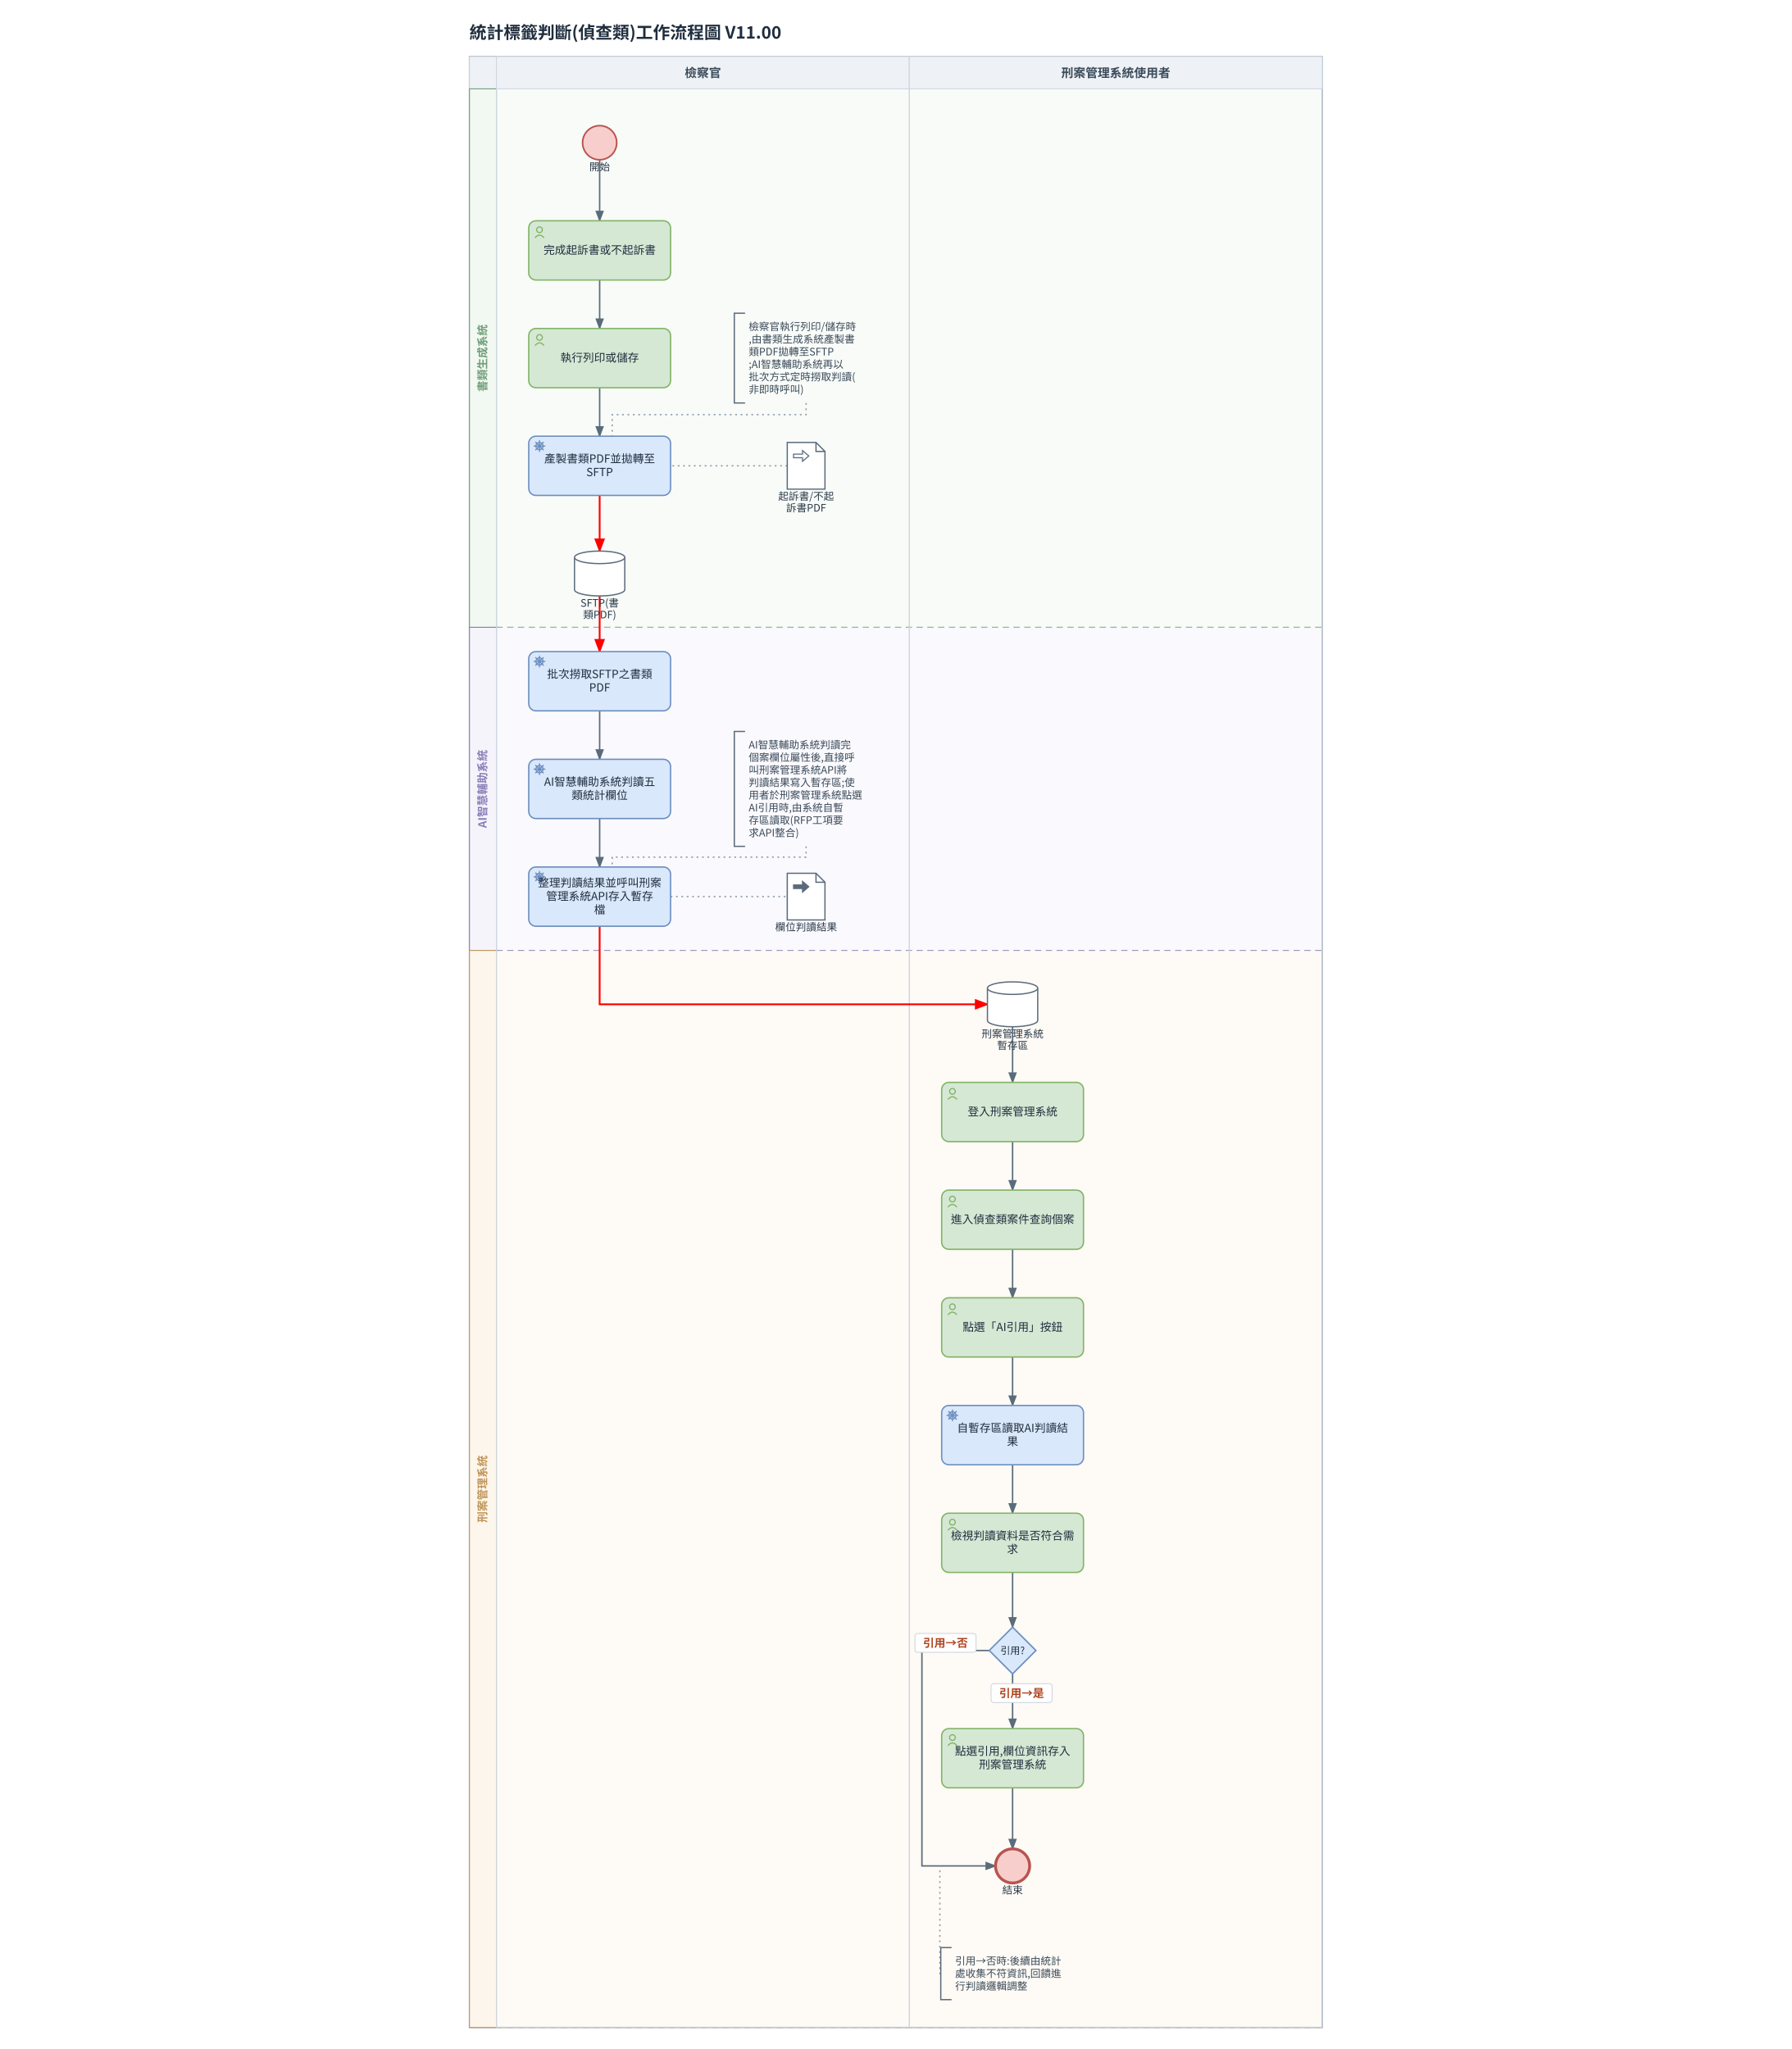
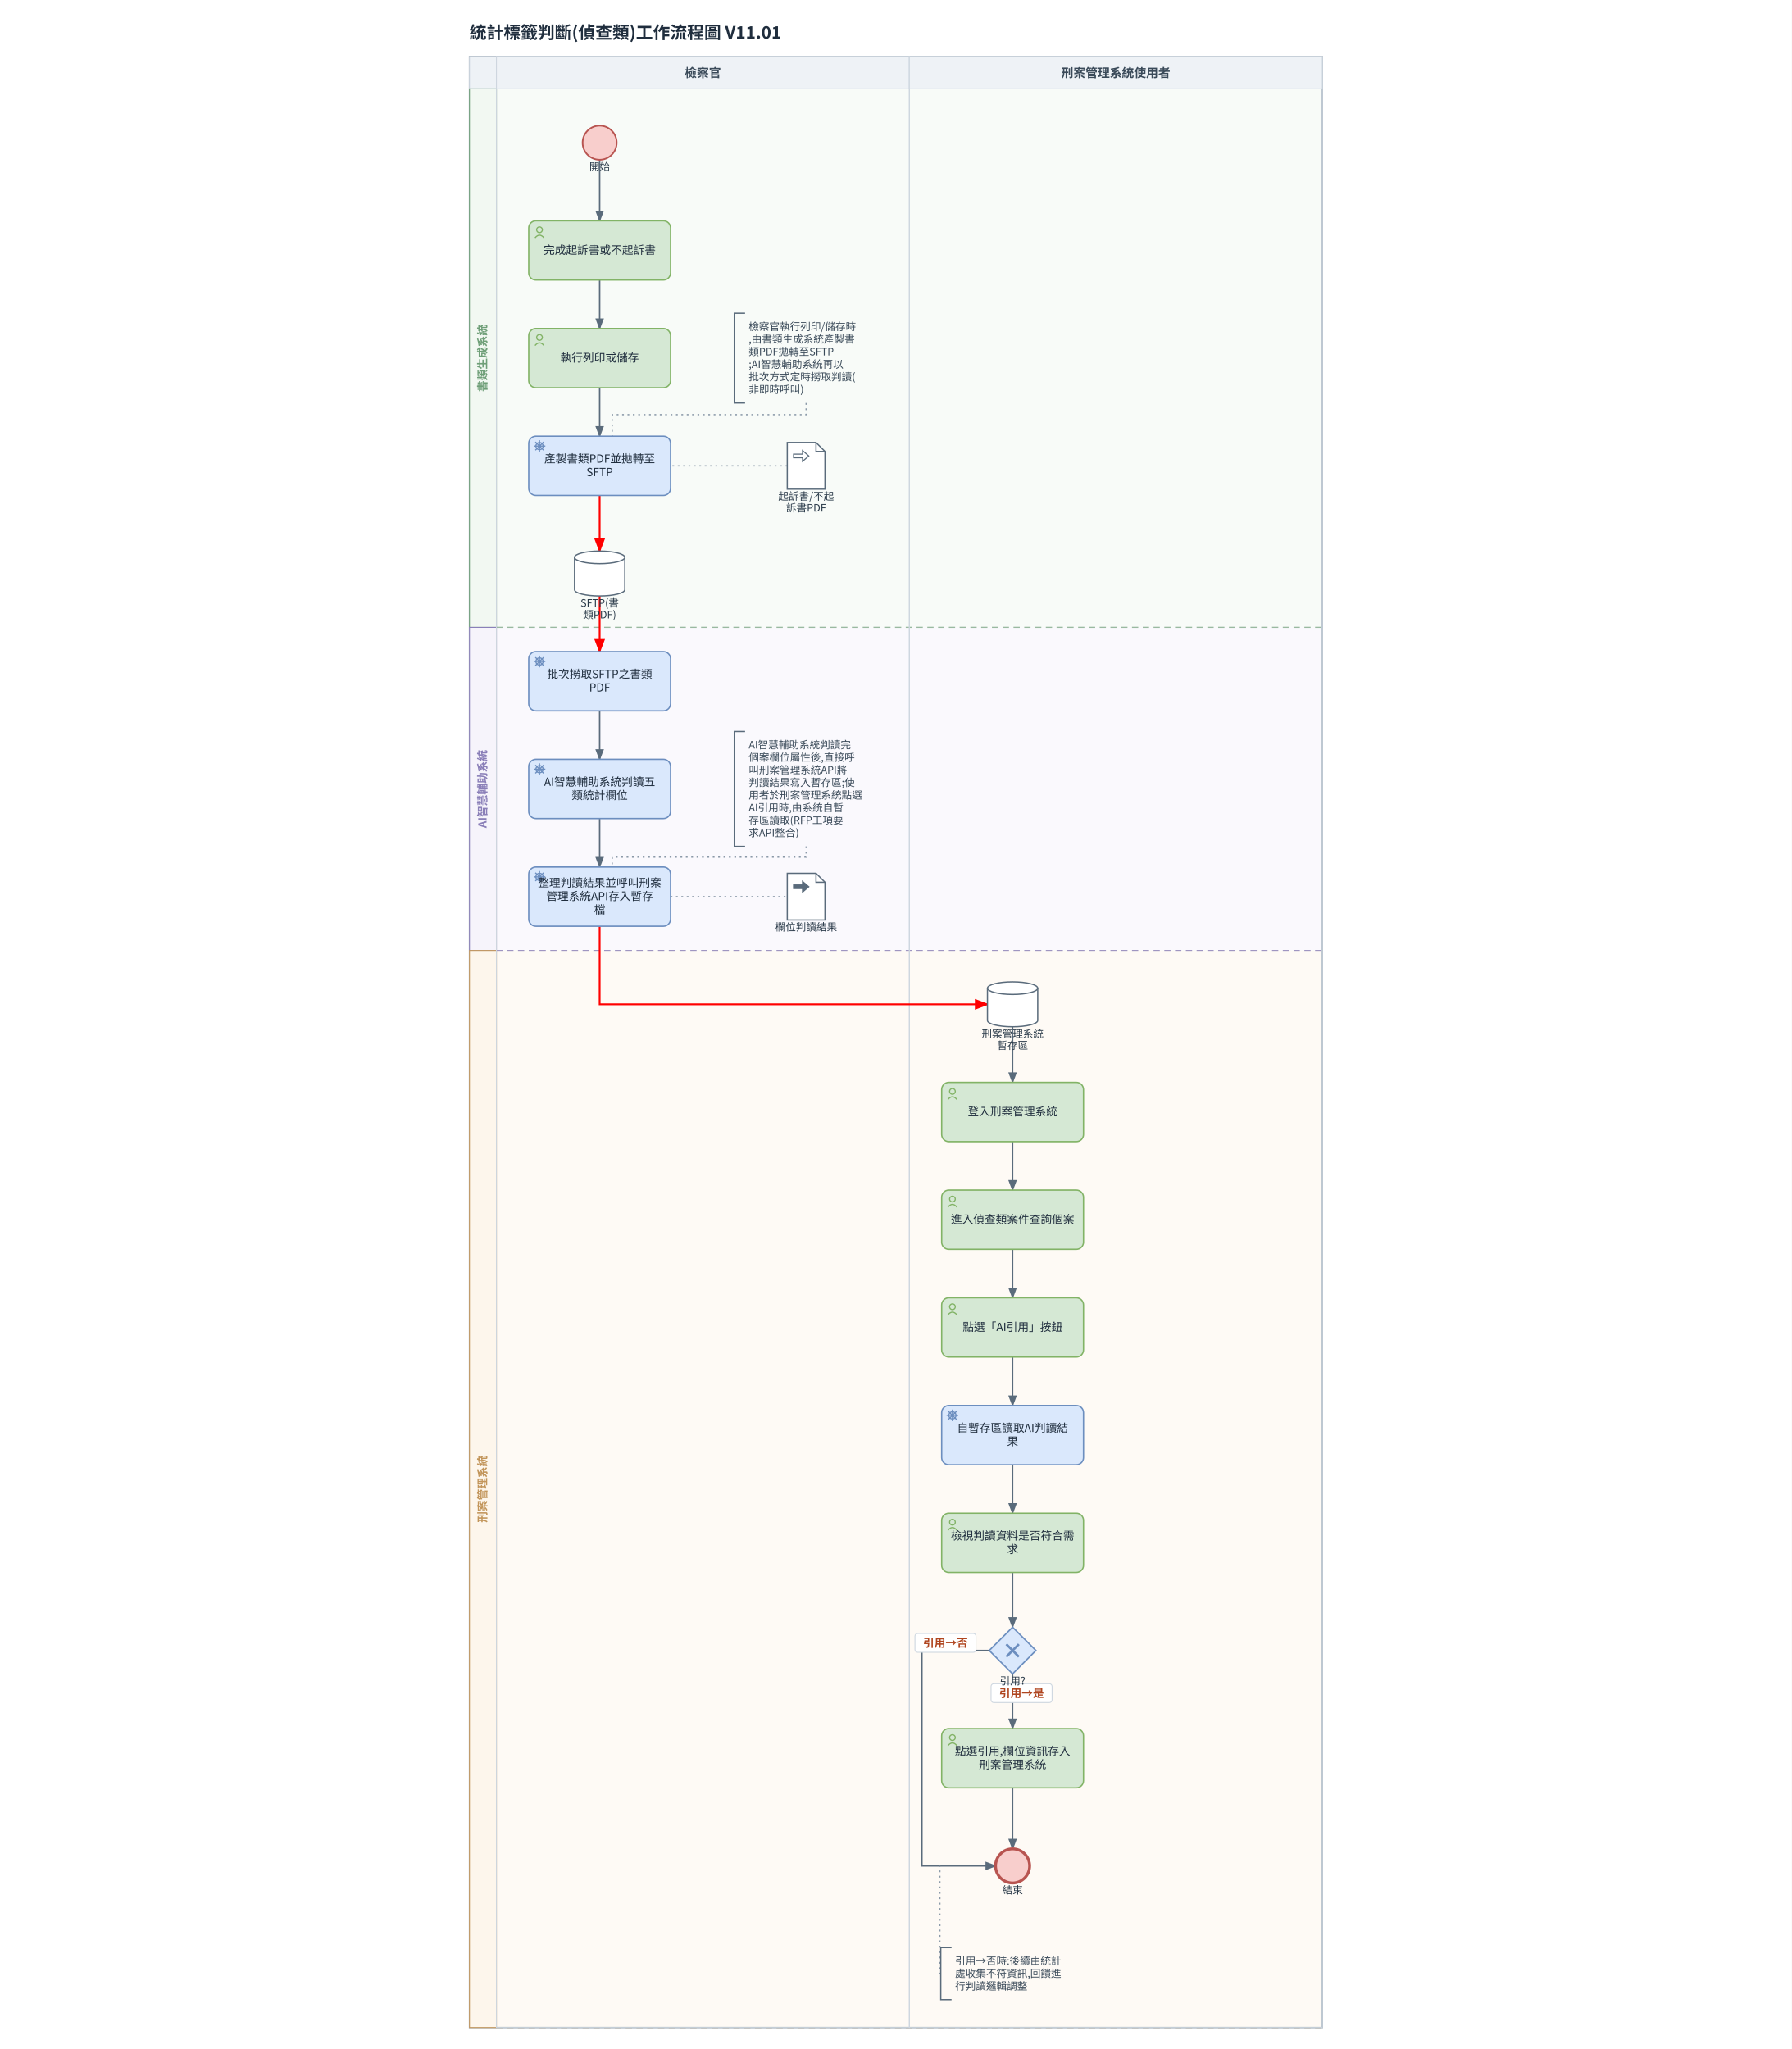
- <svg xmlns="http://www.w3.org/2000/svg" role="img" aria-label="統計標籤判斷(偵查類)工作流程圖 V11.00" viewBox="-383 7 1996 2283" data-pad="capped" font-family="Microsoft JhengHei, PingFang TC, Noto Sans CJK TC, sans-serif">
+ <svg xmlns="http://www.w3.org/2000/svg" role="img" aria-label="統計標籤判斷(偵查類)工作流程圖 V11.01" viewBox="-383 7 1996 2283" data-pad="capped" font-family="Microsoft JhengHei, PingFang TC, Noto Sans CJK TC, sans-serif">
  <rect x="-383" y="7" width="1996" height="2283" fill="#ffffff" />
-   <text x="140" y="50" font-size="19" font-weight="bold" fill="#1f2d3d">統計標籤判斷(偵查類)工作流程圖 V11.00</text>
+   <text x="140" y="50" font-size="19" font-weight="bold" fill="#1f2d3d">統計標籤判斷(偵查類)工作流程圖 V11.01</text>
  <defs>
    <marker id="arr" markerWidth="9" markerHeight="9" refX="7" refY="3" orient="auto" markerUnits="strokeWidth">
      <path d="M0,0 L8,3 L0,6 Z" fill="#5a6b7b" />
    </marker>
    <marker id="arrR" markerWidth="9" markerHeight="9" refX="7" refY="3" orient="auto" markerUnits="strokeWidth">
      <path d="M0,0 L8,3 L0,6 Z" fill="#FF0000" />
    </marker>
    <marker id="mfarr" markerWidth="11" markerHeight="11" refX="8" refY="4" orient="auto" markerUnits="strokeWidth">
      <path d="M0,0 L8,4 L0,8" fill="none" stroke="#6b7b8b" stroke-width="1.3" />
    </marker>
    <marker id="mfdot" markerWidth="10" markerHeight="10" refX="5" refY="5" orient="auto" markerUnits="strokeWidth">
      <circle cx="5" cy="5" r="3.2" fill="#fff" stroke="#6b7b8b" stroke-width="1.3" />
    </marker>
  </defs>
  <rect x="170" y="106" width="920" height="600" fill="#f2f8f2" fill-opacity="0.55" stroke="none" />
  <line x1="170" y1="706" x2="1090" y2="706" stroke="#6f9f78" stroke-width="1.2" stroke-dasharray="7 5" />
  <rect x="170" y="706" width="920" height="360" fill="#f6f4fb" fill-opacity="0.55" stroke="none" />
  <line x1="170" y1="1066" x2="1090" y2="1066" stroke="#8a7fb8" stroke-width="1.2" stroke-dasharray="7 5" />
  <rect x="170" y="1066" width="920" height="1200" fill="#fdf6ec" fill-opacity="0.55" stroke="none" />
  <line x1="170" y1="2266" x2="1090" y2="2266" stroke="#c2955a" stroke-width="1.2" stroke-dasharray="7 5" />
  <rect x="140" y="70" width="950" height="2196" fill="none" stroke="#9aa7b4" stroke-width="1.5" />
  <rect x="140" y="70" width="30" height="36" fill="#eef2f6" stroke="#cdd6df" />
  <rect x="140" y="106" width="30" height="600" fill="#f2f8f2" stroke="#6f9f78" stroke-width="1" />
  <text x="159.0" y="406.0" font-size="12.5" font-weight="bold" fill="#6f9f78" text-anchor="middle" transform="rotate(-90 159.0 406.0)">書類生成系統</text>
  <rect x="140" y="706" width="30" height="360" fill="#f6f4fb" stroke="#8a7fb8" stroke-width="1" />
  <text x="159.0" y="886.0" font-size="12.5" font-weight="bold" fill="#8a7fb8" text-anchor="middle" transform="rotate(-90 159.0 886.0)">AI智慧輔助系統</text>
  <rect x="140" y="1066" width="30" height="1200" fill="#fdf6ec" stroke="#c2955a" stroke-width="1" />
  <text x="159.0" y="1666.0" font-size="12.5" font-weight="bold" fill="#c2955a" text-anchor="middle" transform="rotate(-90 159.0 1666.0)">刑案管理系統</text>
  <rect x="170" y="70" width="460" height="2196" fill="none" stroke="#cdd6df" />
  <rect x="170" y="70" width="460" height="36" fill="#eef2f6" stroke="#cdd6df" />
  <text x="400.0" y="93" font-size="13.5" font-weight="bold" fill="#3a4a59" text-anchor="middle">檢察官</text>
  <rect x="630" y="70" width="460" height="2196" fill="none" stroke="#cdd6df" />
  <rect x="630" y="70" width="460" height="36" fill="#eef2f6" stroke="#cdd6df" />
  <text x="860.0" y="93" font-size="13.5" font-weight="bold" fill="#3a4a59" text-anchor="middle">刑案管理系統使用者</text>
  <path d="M285,185 L285,253" fill="none" stroke="#5a6b7b" stroke-width="1.6" marker-end="url(#arr)" />
  <path d="M285,319 L285,373" fill="none" stroke="#5a6b7b" stroke-width="1.6" marker-end="url(#arr)" />
  <path d="M285,439 L285,493" fill="none" stroke="#5a6b7b" stroke-width="1.6" marker-end="url(#arr)" />
  <path d="M285,559 L285,621" fill="none" stroke="#FF0000" stroke-width="2" marker-end="url(#arrR)" />
  <path d="M285,671 L285,733" fill="none" stroke="#FF0000" stroke-width="2" marker-end="url(#arrR)" />
  <path d="M285,799 L285,853" fill="none" stroke="#5a6b7b" stroke-width="1.6" marker-end="url(#arr)" />
  <path d="M285,919 L285,973" fill="none" stroke="#5a6b7b" stroke-width="1.6" marker-end="url(#arr)" />
  <path d="M285,1039 L285,1126 L717,1126" fill="none" stroke="#FF0000" stroke-width="2" marker-end="url(#arrR)" />
  <path d="M745,1151 L745,1213" fill="none" stroke="#5a6b7b" stroke-width="1.6" marker-end="url(#arr)" />
  <path d="M745,1279 L745,1333" fill="none" stroke="#5a6b7b" stroke-width="1.6" marker-end="url(#arr)" />
  <path d="M745,1399 L745,1453" fill="none" stroke="#5a6b7b" stroke-width="1.6" marker-end="url(#arr)" />
  <path d="M745,1519 L745,1573" fill="none" stroke="#5a6b7b" stroke-width="1.6" marker-end="url(#arr)" />
  <path d="M745,1639 L745,1693" fill="none" stroke="#5a6b7b" stroke-width="1.6" marker-end="url(#arr)" />
  <path d="M745,1759 L745,1820" fill="none" stroke="#5a6b7b" stroke-width="1.6" marker-end="url(#arr)" />
  <path d="M745,1872 L745,1933" fill="none" stroke="#5a6b7b" stroke-width="1.6" marker-end="url(#arr)" />
  <rect x="721.0" y="1883" width="68" height="21" fill="#fff" stroke="#cdd6df" rx="3" />
  <text x="755.0" y="1898" font-size="12.5" fill="#b0451f" text-anchor="middle" font-weight="bold">引用→是</text>
  <path d="M719,1846 L644,1846 L644,2086 L726,2086" fill="none" stroke="#5a6b7b" stroke-width="1.6" marker-end="url(#arr)" />
  <rect x="636.25" y="1827.0" width="68" height="21" fill="#fff" stroke="#cdd6df" rx="3" />
  <text x="670.25" y="1842.0" font-size="12.5" fill="#b0451f" text-anchor="middle" font-weight="bold">引用→否</text>
  <path d="M745,1999 L745,2067" fill="none" stroke="#5a6b7b" stroke-width="1.6" marker-end="url(#arr)" />
  <path d="M494,526 L364,526" fill="none" stroke="#8a99a8" stroke-width="1.4" stroke-dasharray="2,4" />
  <path d="M364,1006 L494,1006" fill="none" stroke="#8a99a8" stroke-width="1.4" stroke-dasharray="2,4" />
  <path d="M665,2206 L664,2206 L664,2086" fill="none" stroke="#8a99a8" stroke-width="1.4" stroke-dasharray="2,4" />
  <path d="M515,456 L515,469 L299,469 L299,493" fill="none" stroke="#8a99a8" stroke-width="1.4" stroke-dasharray="2,4" />
  <path d="M515,950 L515,962 L299,962 L299,973" fill="none" stroke="#8a99a8" stroke-width="1.4" stroke-dasharray="2,4" />
  <circle cx="285.0" cy="166.0" r="19.0" fill="#f8cecc" stroke="#b85450" stroke-width="1.8" />
  <text x="285.0" y="197" font-size="11.5" fill="#2a3a49" text-anchor="middle">開始</text>
  <rect x="206" y="253" width="158" height="66" rx="8" fill="#d5e8d4" stroke="#82b366" stroke-width="1.5" />
  <circle cx="218" cy="263" r="3.2" fill="none" stroke="#82b366" stroke-width="1.3" />
  <path d="M213,272 Q218,266 223,272" fill="none" stroke="#82b366" stroke-width="1.3" />
  <text x="285.0" y="290.0" font-size="12.5" fill="#1f2d3d" text-anchor="middle">完成起訴書或不起訴書</text>
  <rect x="206" y="373" width="158" height="66" rx="8" fill="#d5e8d4" stroke="#82b366" stroke-width="1.5" />
  <circle cx="218" cy="383" r="3.2" fill="none" stroke="#82b366" stroke-width="1.3" />
  <path d="M213,392 Q218,386 223,392" fill="none" stroke="#82b366" stroke-width="1.3" />
  <text x="285.0" y="410.0" font-size="12.5" fill="#1f2d3d" text-anchor="middle">執行列印或儲存</text>
  <rect x="206" y="493" width="158" height="66" rx="8" fill="#dae8fc" stroke="#6c8ebf" stroke-width="1.5" />
  <circle cx="218" cy="504" r="4" fill="none" stroke="#6c8ebf" stroke-width="1.3" />
  <path d="M218,504 l6.5,0.0 M218,504 l-6.5,0.0 M218,504 l0.0,6.5 M218,504 l0.0,-6.5 M218,504 l4.595,4.595 M218,504 l-4.595,4.595 M218,504 l4.595,-4.595 M218,504 l-4.595,-4.595 " stroke="#6c8ebf" stroke-width="1.3" fill="none" />
  <text x="285.0" y="522.5" font-size="12.5" fill="#1f2d3d" text-anchor="middle">產製書類PDF並拋轉至</text>
  <text x="285.0" y="537.5" font-size="12.5" fill="#1f2d3d" text-anchor="middle">SFTP</text>
  <path d="M257,628 L257,664 A28.0,7 0 0 0 313,664 L313,628" fill="#ffffff" stroke="#5a6b7b" stroke-width="1.4" />
  <ellipse cx="285.0" cy="628" rx="28.0" ry="7" fill="#ffffff" stroke="#5a6b7b" stroke-width="1.4" />
  <text x="285.0" y="683" font-size="11.5" fill="#2a3a49" text-anchor="middle">SFTP(書</text>
  <text x="285.0" y="696" font-size="11.5" fill="#2a3a49" text-anchor="middle">類PDF)</text>
  <rect x="206" y="733" width="158" height="66" rx="8" fill="#dae8fc" stroke="#6c8ebf" stroke-width="1.5" />
  <circle cx="218" cy="744" r="4" fill="none" stroke="#6c8ebf" stroke-width="1.3" />
  <path d="M218,744 l6.5,0.0 M218,744 l-6.5,0.0 M218,744 l0.0,6.5 M218,744 l0.0,-6.5 M218,744 l4.595,4.595 M218,744 l-4.595,4.595 M218,744 l4.595,-4.595 M218,744 l-4.595,-4.595 " stroke="#6c8ebf" stroke-width="1.3" fill="none" />
  <text x="285.0" y="762.5" font-size="12.5" fill="#1f2d3d" text-anchor="middle">批次撈取SFTP之書類</text>
  <text x="285.0" y="777.5" font-size="12.5" fill="#1f2d3d" text-anchor="middle">PDF</text>
  <rect x="206" y="853" width="158" height="66" rx="8" fill="#dae8fc" stroke="#6c8ebf" stroke-width="1.5" />
  <circle cx="218" cy="864" r="4" fill="none" stroke="#6c8ebf" stroke-width="1.3" />
  <path d="M218,864 l6.5,0.0 M218,864 l-6.5,0.0 M218,864 l0.0,6.5 M218,864 l0.0,-6.5 M218,864 l4.595,4.595 M218,864 l-4.595,4.595 M218,864 l4.595,-4.595 M218,864 l-4.595,-4.595 " stroke="#6c8ebf" stroke-width="1.3" fill="none" />
  <text x="285.0" y="882.5" font-size="12.5" fill="#1f2d3d" text-anchor="middle">AI智慧輔助系統判讀五</text>
  <text x="285.0" y="897.5" font-size="12.5" fill="#1f2d3d" text-anchor="middle">類統計欄位</text>
  <rect x="206" y="973" width="158" height="66" rx="8" fill="#dae8fc" stroke="#6c8ebf" stroke-width="1.5" />
  <circle cx="218" cy="984" r="4" fill="none" stroke="#6c8ebf" stroke-width="1.3" />
  <path d="M218,984 l6.5,0.0 M218,984 l-6.5,0.0 M218,984 l0.0,6.5 M218,984 l0.0,-6.5 M218,984 l4.595,4.595 M218,984 l-4.595,4.595 M218,984 l4.595,-4.595 M218,984 l-4.595,-4.595 " stroke="#6c8ebf" stroke-width="1.3" fill="none" />
  <text x="285.0" y="995.0" font-size="12.5" fill="#1f2d3d" text-anchor="middle">整理判讀結果並呼叫刑案</text>
  <text x="285.0" y="1010.0" font-size="12.5" fill="#1f2d3d" text-anchor="middle">管理系統API存入暫存</text>
  <text x="285.0" y="1025.0" font-size="12.5" fill="#1f2d3d" text-anchor="middle">檔</text>
  <path d="M717,1108 L717,1144 A28.0,7 0 0 0 773,1144 L773,1108" fill="#ffffff" stroke="#5a6b7b" stroke-width="1.4" />
  <ellipse cx="745.0" cy="1108" rx="28.0" ry="7" fill="#ffffff" stroke="#5a6b7b" stroke-width="1.4" />
  <text x="745.0" y="1163" font-size="11.5" fill="#2a3a49" text-anchor="middle">刑案管理系統</text>
  <text x="745.0" y="1176" font-size="11.5" fill="#2a3a49" text-anchor="middle">暫存區</text>
  <rect x="666" y="1213" width="158" height="66" rx="8" fill="#d5e8d4" stroke="#82b366" stroke-width="1.5" />
  <circle cx="678" cy="1223" r="3.2" fill="none" stroke="#82b366" stroke-width="1.3" />
  <path d="M673,1232 Q678,1226 683,1232" fill="none" stroke="#82b366" stroke-width="1.3" />
  <text x="745.0" y="1250.0" font-size="12.5" fill="#1f2d3d" text-anchor="middle">登入刑案管理系統</text>
  <rect x="666" y="1333" width="158" height="66" rx="8" fill="#d5e8d4" stroke="#82b366" stroke-width="1.5" />
  <circle cx="678" cy="1343" r="3.2" fill="none" stroke="#82b366" stroke-width="1.3" />
  <path d="M673,1352 Q678,1346 683,1352" fill="none" stroke="#82b366" stroke-width="1.3" />
  <text x="745.0" y="1370.0" font-size="12.5" fill="#1f2d3d" text-anchor="middle">進入偵查類案件查詢個案</text>
  <rect x="666" y="1453" width="158" height="66" rx="8" fill="#d5e8d4" stroke="#82b366" stroke-width="1.5" />
  <circle cx="678" cy="1463" r="3.2" fill="none" stroke="#82b366" stroke-width="1.3" />
  <path d="M673,1472 Q678,1466 683,1472" fill="none" stroke="#82b366" stroke-width="1.3" />
  <text x="745.0" y="1490.0" font-size="12.5" fill="#1f2d3d" text-anchor="middle">點選「AI引用」按鈕</text>
  <rect x="666" y="1573" width="158" height="66" rx="8" fill="#dae8fc" stroke="#6c8ebf" stroke-width="1.5" />
  <circle cx="678" cy="1584" r="4" fill="none" stroke="#6c8ebf" stroke-width="1.3" />
  <path d="M678,1584 l6.5,0.0 M678,1584 l-6.5,0.0 M678,1584 l0.0,6.5 M678,1584 l0.0,-6.5 M678,1584 l4.595,4.595 M678,1584 l-4.595,4.595 M678,1584 l4.595,-4.595 M678,1584 l-4.595,-4.595 " stroke="#6c8ebf" stroke-width="1.3" fill="none" />
  <text x="745.0" y="1602.5" font-size="12.5" fill="#1f2d3d" text-anchor="middle">自暫存區讀取AI判讀結</text>
  <text x="745.0" y="1617.5" font-size="12.5" fill="#1f2d3d" text-anchor="middle">果</text>
  <rect x="666" y="1693" width="158" height="66" rx="8" fill="#d5e8d4" stroke="#82b366" stroke-width="1.5" />
  <circle cx="678" cy="1703" r="3.2" fill="none" stroke="#82b366" stroke-width="1.3" />
  <path d="M673,1712 Q678,1706 683,1712" fill="none" stroke="#82b366" stroke-width="1.3" />
  <text x="745.0" y="1722.5" font-size="12.5" fill="#1f2d3d" text-anchor="middle">檢視判讀資料是否符合需</text>
  <text x="745.0" y="1737.5" font-size="12.5" fill="#1f2d3d" text-anchor="middle">求</text>
  <polygon points="745.0,1820 771,1846.0 745.0,1872 719,1846.0" fill="#dae8fc" stroke="#6c8ebf" stroke-width="1.6" />
-   <text x="745.0" y="1850.0" font-size="11" fill="#1f2d3d" text-anchor="middle">引用?</text>
+   <path d="M738.0,1839.0 L752.0,1853.0 M738.0,1853.0 L752.0,1839.0" stroke="#6c8ebf" stroke-width="2.6" fill="none" />
+   <text x="745.0" y="1884" font-size="11.5" fill="#2a3a49" text-anchor="middle">引用?</text>
  <rect x="666" y="1933" width="158" height="66" rx="8" fill="#d5e8d4" stroke="#82b366" stroke-width="1.5" />
  <circle cx="678" cy="1943" r="3.2" fill="none" stroke="#82b366" stroke-width="1.3" />
  <path d="M673,1952 Q678,1946 683,1952" fill="none" stroke="#82b366" stroke-width="1.3" />
  <text x="745.0" y="1962.5" font-size="12.5" fill="#1f2d3d" text-anchor="middle">點選引用,欄位資訊存入</text>
  <text x="745.0" y="1977.5" font-size="12.5" fill="#1f2d3d" text-anchor="middle">刑案管理系統</text>
  <circle cx="745.0" cy="2086.0" r="19.0" fill="#f8cecc" stroke="#b85450" stroke-width="3.2" />
  <text x="745.0" y="2117" font-size="11.5" fill="#2a3a49" text-anchor="middle">結束</text>
  <path d="M494,500 L526,500 L536,510 L536,552 L494,552 Z" fill="#ffffff" stroke="#5a6b7b" stroke-width="1.4" />
  <path d="M526,500 L526,510 L536,510" fill="none" stroke="#5a6b7b" stroke-width="1.4" />
  <path d="M501,513 L511,513 L511,509 L518,515 L511,521 L511,517 L501,517 Z" fill="none" stroke="#5a6b7b" stroke-width="1.2" />
  <text x="515.0" y="564" font-size="11.5" fill="#2a3a49" text-anchor="middle">起訴書/不起</text>
  <text x="515.0" y="577" font-size="11.5" fill="#2a3a49" text-anchor="middle">訴書PDF</text>
  <path d="M494,980 L526,980 L536,990 L536,1032 L494,1032 Z" fill="#ffffff" stroke="#5a6b7b" stroke-width="1.4" />
  <path d="M526,980 L526,990 L536,990" fill="none" stroke="#5a6b7b" stroke-width="1.4" />
  <path d="M501,993 L511,993 L511,989 L518,995 L511,1001 L511,997 L501,997 Z" fill="#5a6b7b" stroke="#5a6b7b" stroke-width="1.2" />
  <text x="515.0" y="1044" font-size="11.5" fill="#2a3a49" text-anchor="middle">欄位判讀結果</text>
  <path d="M677,2177 L665,2177 L665,2235 L677,2235" fill="none" stroke="#5a6b7b" stroke-width="1.4" />
  <text x="681" y="2196.0" font-size="11.5" fill="#3a4a59">引用→否時:後續由統計</text>
  <text x="681" y="2210.0" font-size="11.5" fill="#3a4a59">處收集不符資訊,回饋進</text>
  <text x="681" y="2224.0" font-size="11.5" fill="#3a4a59">行判讀邏輯調整</text>
  <path d="M447,356 L435,356 L435,456 L447,456" fill="none" stroke="#5a6b7b" stroke-width="1.4" />
  <text x="451" y="375.0" font-size="11.5" fill="#3a4a59">檢察官執行列印/儲存時</text>
  <text x="451" y="389.0" font-size="11.5" fill="#3a4a59">,由書類生成系統產製書</text>
  <text x="451" y="403.0" font-size="11.5" fill="#3a4a59">類PDF拋轉至SFTP</text>
  <text x="451" y="417.0" font-size="11.5" fill="#3a4a59">;AI智慧輔助系統再以</text>
  <text x="451" y="431.0" font-size="11.5" fill="#3a4a59">批次方式定時撈取判讀(</text>
  <text x="451" y="445.0" font-size="11.5" fill="#3a4a59">非即時呼叫)</text>
  <path d="M447,822 L435,822 L435,950 L447,950" fill="none" stroke="#5a6b7b" stroke-width="1.4" />
  <text x="451" y="841.0" font-size="11.5" fill="#3a4a59">AI智慧輔助系統判讀完</text>
  <text x="451" y="855.0" font-size="11.5" fill="#3a4a59">個案欄位屬性後,直接呼</text>
  <text x="451" y="869.0" font-size="11.5" fill="#3a4a59">叫刑案管理系統API將</text>
  <text x="451" y="883.0" font-size="11.5" fill="#3a4a59">判讀結果寫入暫存區;使</text>
  <text x="451" y="897.0" font-size="11.5" fill="#3a4a59">用者於刑案管理系統點選</text>
  <text x="451" y="911.0" font-size="11.5" fill="#3a4a59">AI引用時,由系統自暫</text>
  <text x="451" y="925.0" font-size="11.5" fill="#3a4a59">存區讀取(RFP工項要</text>
  <text x="451" y="939.0" font-size="11.5" fill="#3a4a59">求API整合)</text>
</svg>
